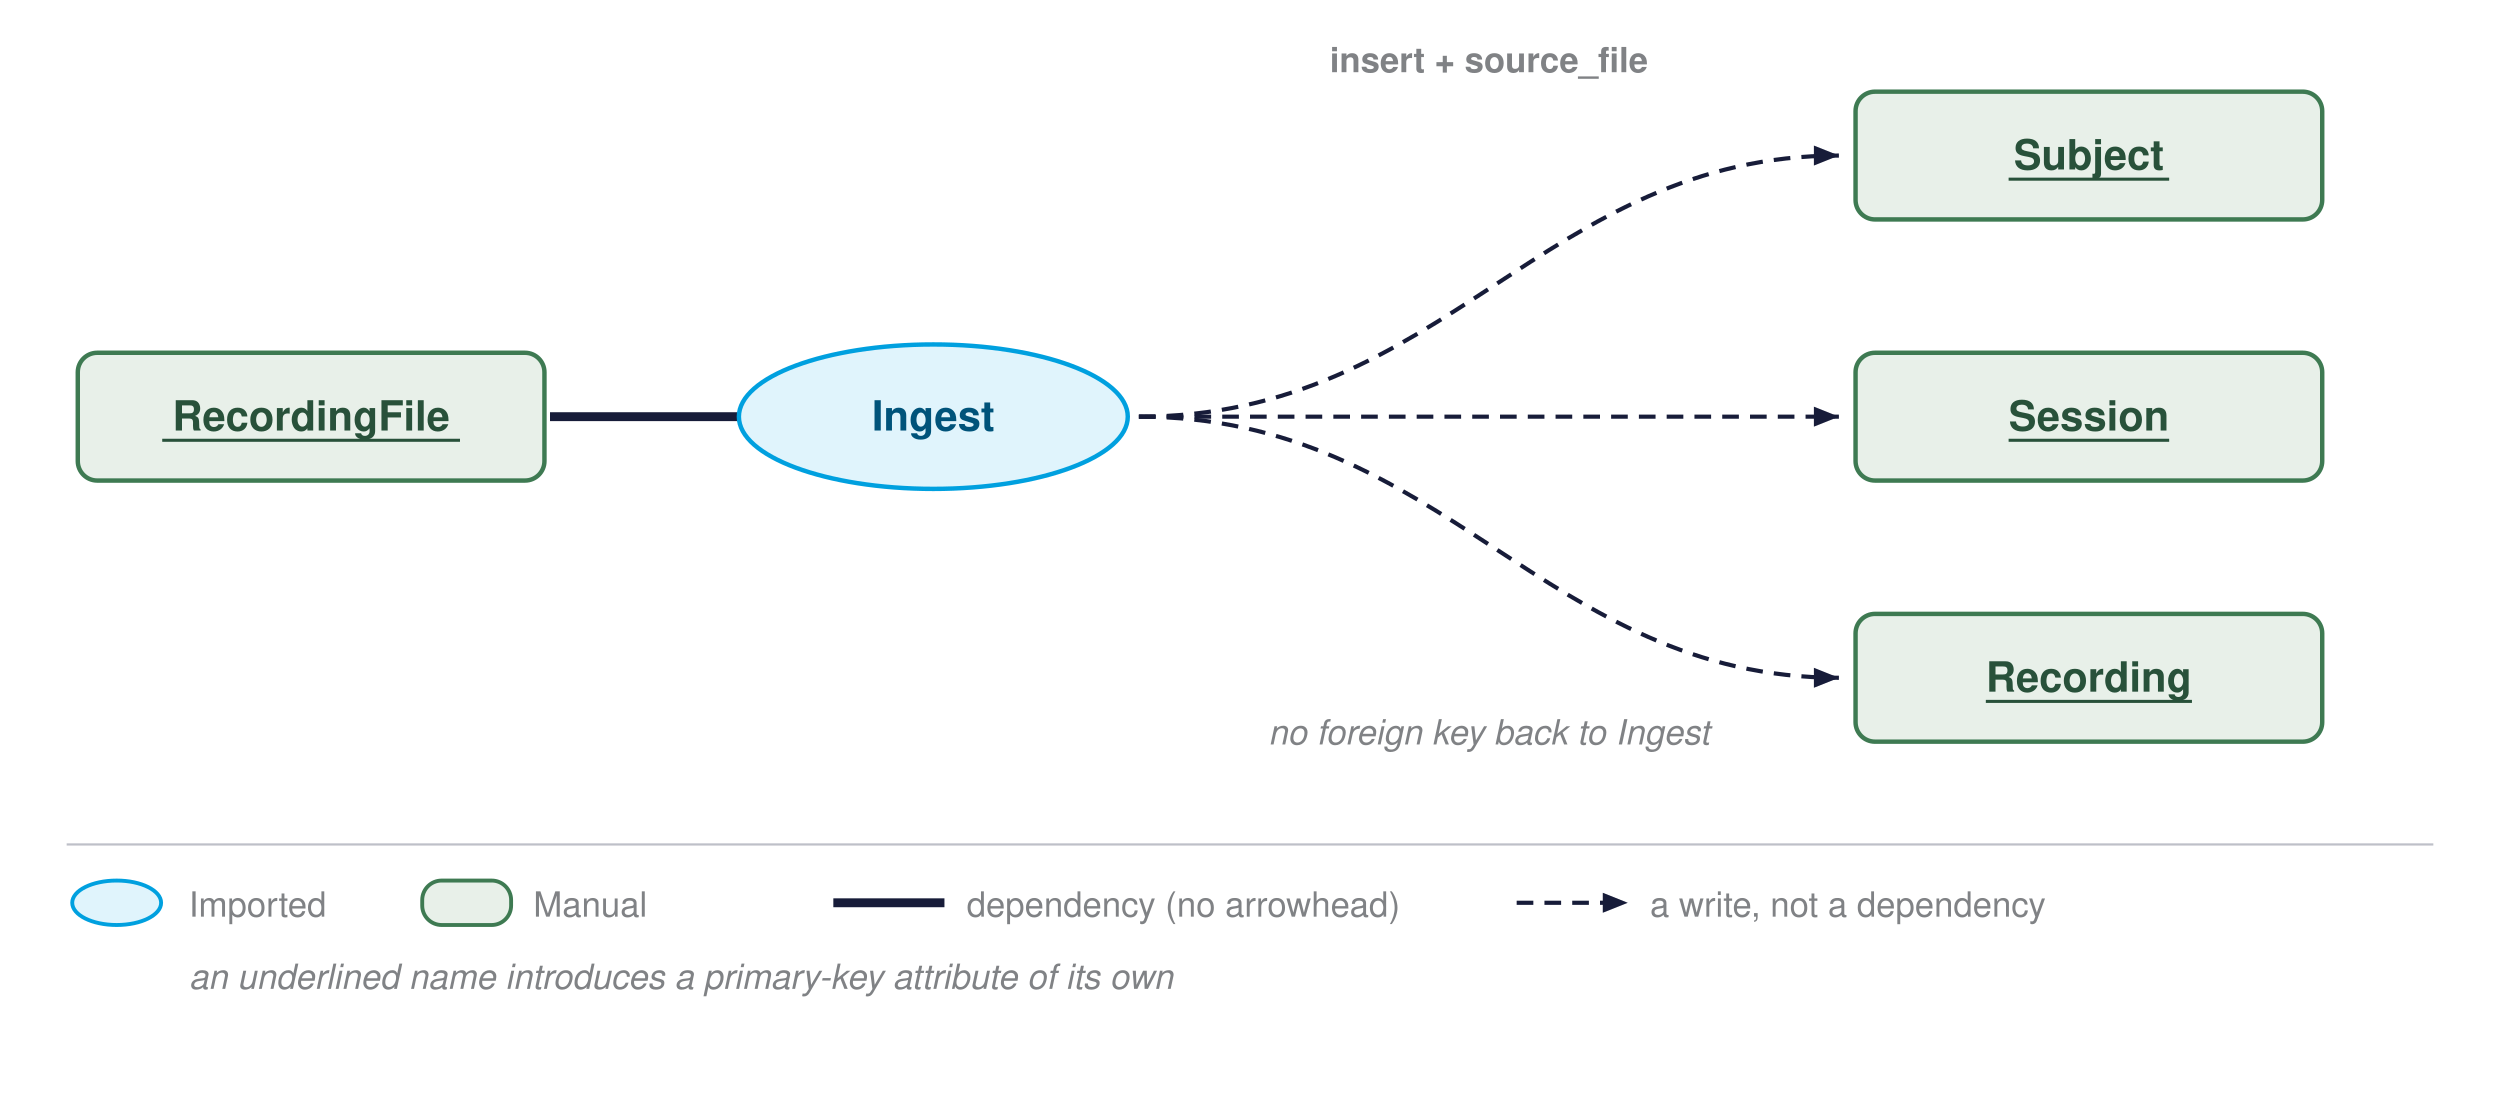
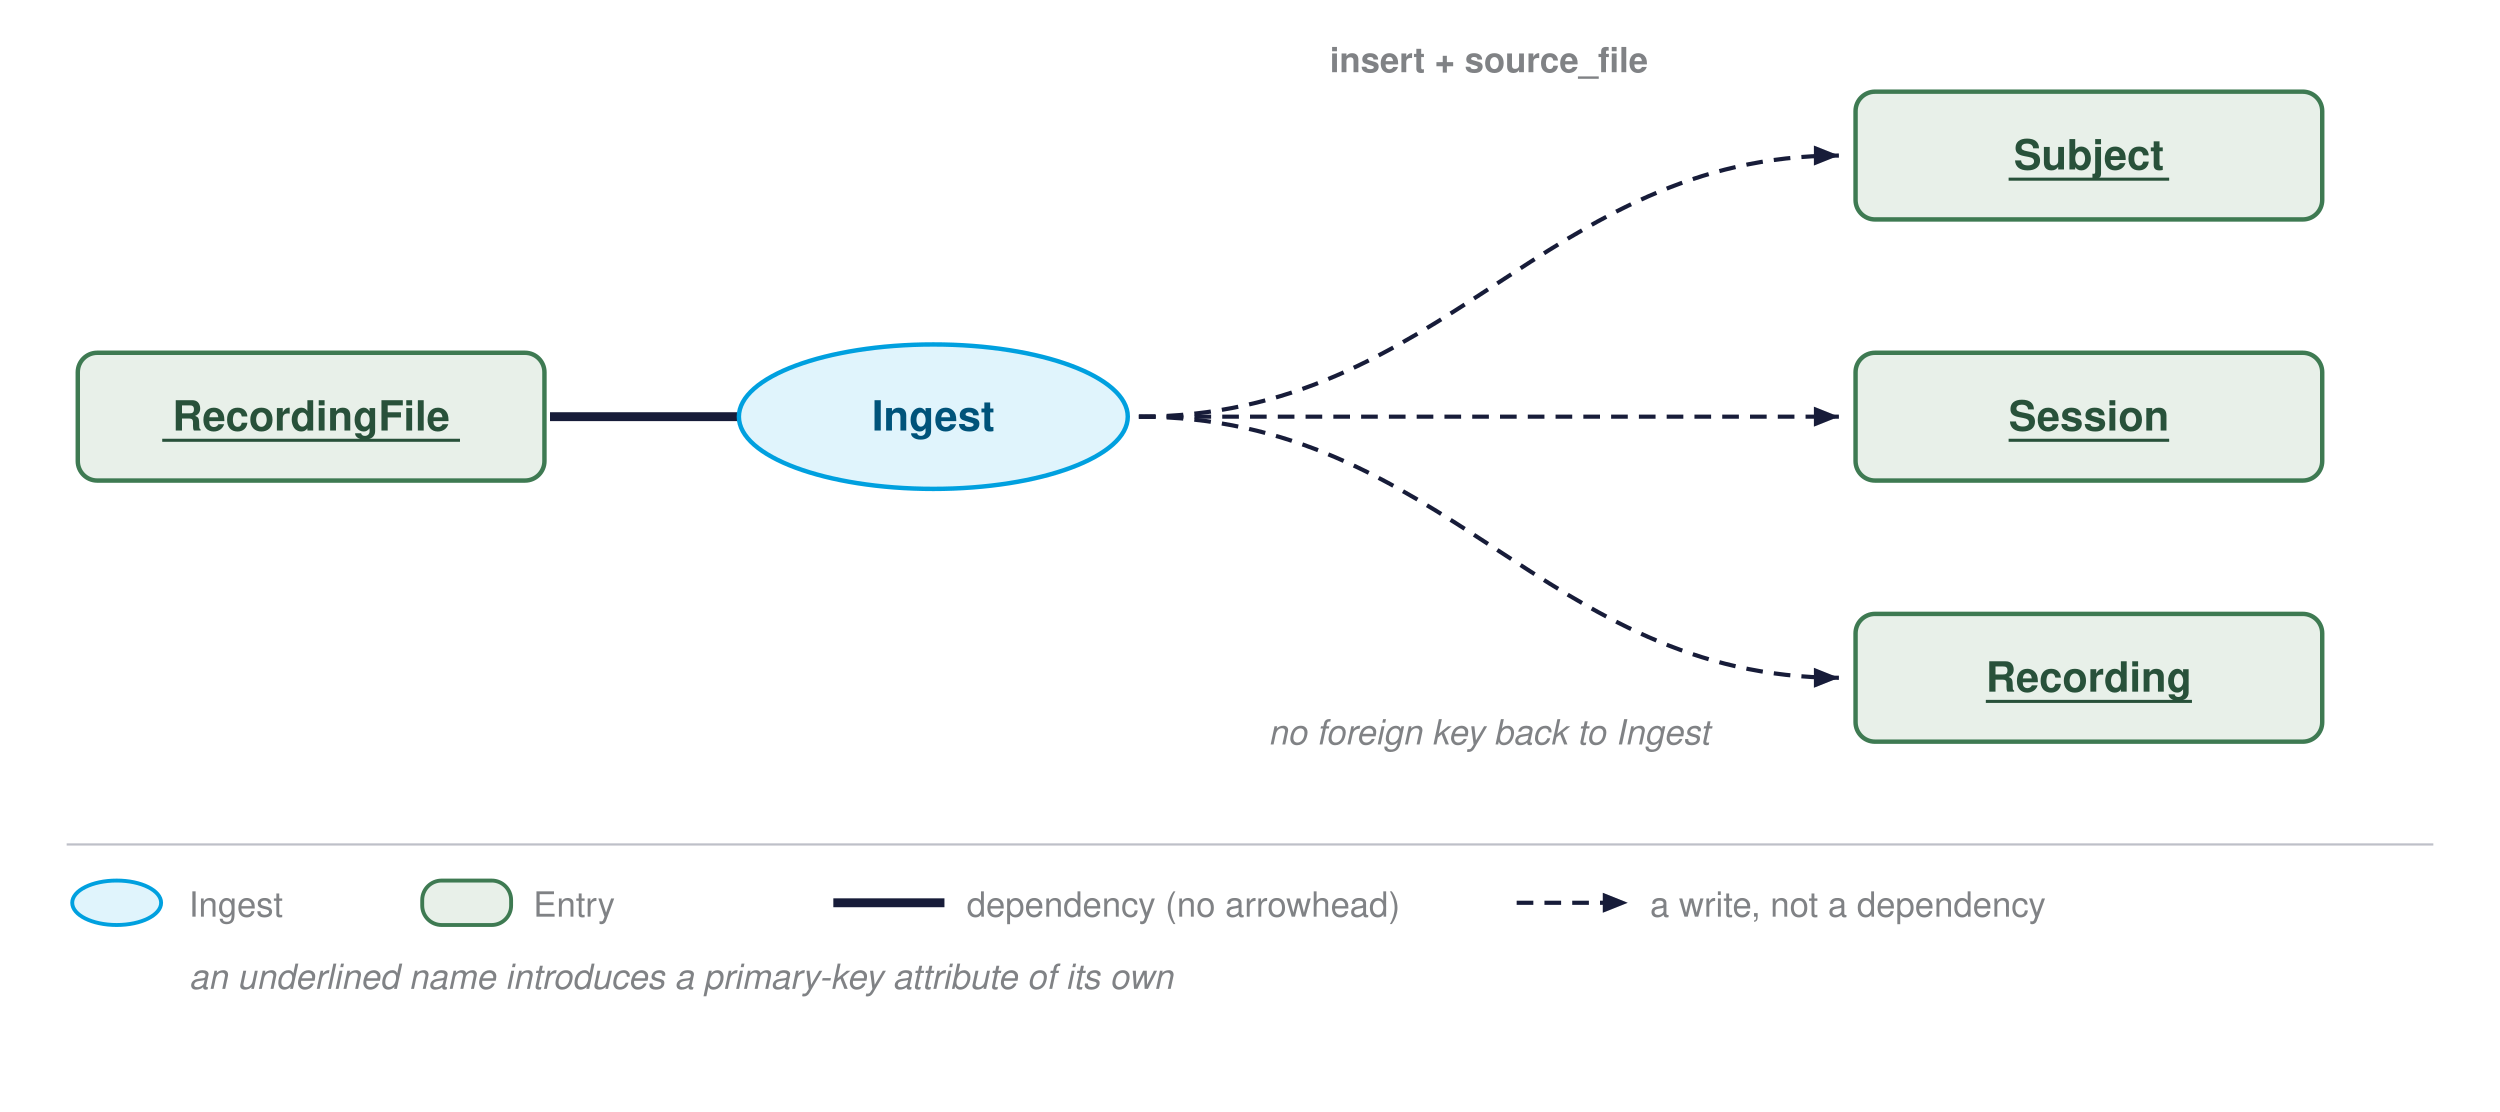
<svg xmlns="http://www.w3.org/2000/svg" width="900" height="400" viewBox="0 0 900 400" font-family="Helvetica, sans-serif">
  <style>
  svg { background-color: #FFFFFF; }
  .edge { stroke: #171C39; fill: none; }
  .note { fill: #808285; font-size: 12.5px; }
  .arrow { fill: #171C39; }
@media (prefers-color-scheme: dark) {
    svg { background-color: #161A21; }
    .edge { stroke: #AEB6C2; }
    .note { fill: #9DA0A4; }
    .arrow { fill: #AEB6C2; }
    .f-manual { fill: #16281F; stroke: #6BBF94; }
    .t-manual { fill: #BCE6CF; }
    .u-manual { stroke: #BCE6CF; }
    .f-imported { fill: #0F2433; stroke: #33B8E8; }
    .t-imported { fill: #BEE7F9; }
    .u-imported { stroke: #BEE7F9; }
}
</style>
  <defs>
    <marker id="wr" markerWidth="7" markerHeight="7" refX="6" refY="2.4" orient="auto">
      <path class="arrow" d="M0,0 L6,2.4 L0,4.8 Z" />
    </marker>
  </defs>
  <rect class="f-manual" x="28.0" y="127.0" width="168" height="46" rx="7" fill="#E8F0E9" stroke="#3E7A52" stroke-width="1.6" />
  <text class="t-manual" x="112" y="155" text-anchor="middle" font-size="15" font-weight="600" fill="#28513A">RecordingFile</text>
  <line class="u-manual" x1="58.4" y1="158.5" x2="165.6" y2="158.5" stroke="#28513A" stroke-width="1.1" />
  <line class="edge" x1="198" y1="150" x2="266" y2="150" stroke-width="3.2" />
  <ellipse class="f-imported" cx="336" cy="150" rx="70" ry="26" fill="#E0F4FC" stroke="#00A0DF" stroke-width="1.6" />
  <text class="t-imported" x="336" y="155" text-anchor="middle" font-size="15" font-weight="600" fill="#00537A">Ingest</text>
  <rect class="f-manual" x="668.0" y="33.0" width="168" height="46" rx="7" fill="#E8F0E9" stroke="#3E7A52" stroke-width="1.6" />
  <text class="t-manual" x="752" y="61" text-anchor="middle" font-size="15" font-weight="600" fill="#28513A">Subject</text>
  <line class="u-manual" x1="723.1" y1="64.5" x2="780.9" y2="64.5" stroke="#28513A" stroke-width="1.1" />
  <path class="edge" d="M410,150 C520,150 556,56 662,56" stroke-width="1.5" stroke-dasharray="6 4" marker-end="url(#wr)" />
  <rect class="f-manual" x="668.0" y="127.0" width="168" height="46" rx="7" fill="#E8F0E9" stroke="#3E7A52" stroke-width="1.6" />
  <text class="t-manual" x="752" y="155" text-anchor="middle" font-size="15" font-weight="600" fill="#28513A">Session</text>
  <line class="u-manual" x1="723.1" y1="158.5" x2="780.9" y2="158.5" stroke="#28513A" stroke-width="1.1" />
  <path class="edge" d="M410,150 C520,150 556,150 662,150" stroke-width="1.5" stroke-dasharray="6 4" marker-end="url(#wr)" />
  <rect class="f-manual" x="668.0" y="221.0" width="168" height="46" rx="7" fill="#E8F0E9" stroke="#3E7A52" stroke-width="1.6" />
  <text class="t-manual" x="752" y="249" text-anchor="middle" font-size="15" font-weight="600" fill="#28513A">Recording</text>
  <line class="u-manual" x1="714.9" y1="252.5" x2="789.1" y2="252.5" stroke="#28513A" stroke-width="1.1" />
  <path class="edge" d="M410,150 C520,150 556,244 662,244" stroke-width="1.5" stroke-dasharray="6 4" marker-end="url(#wr)" />
  <text class="note" x="536" y="26" text-anchor="middle" font-weight="600">insert + source_file</text>
  <text class="note" x="536" y="268" text-anchor="middle" font-style="italic">no foreign key back to Ingest</text>
  <line class="edge" x1="24" y1="304" x2="876" y2="304" stroke-width="0.8" opacity="0.28" />
  <ellipse class="f-imported" cx="42" cy="325" rx="16" ry="8" fill="#E0F4FC" stroke="#00A0DF" stroke-width="1.4" />
-   <text class="note" x="68" y="330">Imported</text>
+   <text class="note" x="68" y="330">Ingest</text>
  <rect class="f-manual" x="152" y="317" width="32" height="16" rx="7" fill="#E8F0E9" stroke="#3E7A52" stroke-width="1.4" />
-   <text class="note" x="192" y="330">Manual</text>
+   <text class="note" x="192" y="330">Entry</text>
  <line class="edge" x1="300" y1="325" x2="340" y2="325" stroke-width="3.2" />
  <text class="note" x="348" y="330">dependency (no arrowhead)</text>
  <line class="edge" x1="546" y1="325" x2="586" y2="325" stroke-width="1.5" stroke-dasharray="6 4" marker-end="url(#wr)" />
  <text class="note" x="594" y="330">a write, not a dependency</text>
  <text class="note" x="68" y="356" font-style="italic">an underlined name introduces a primary-key attribute of its own</text>
</svg>
